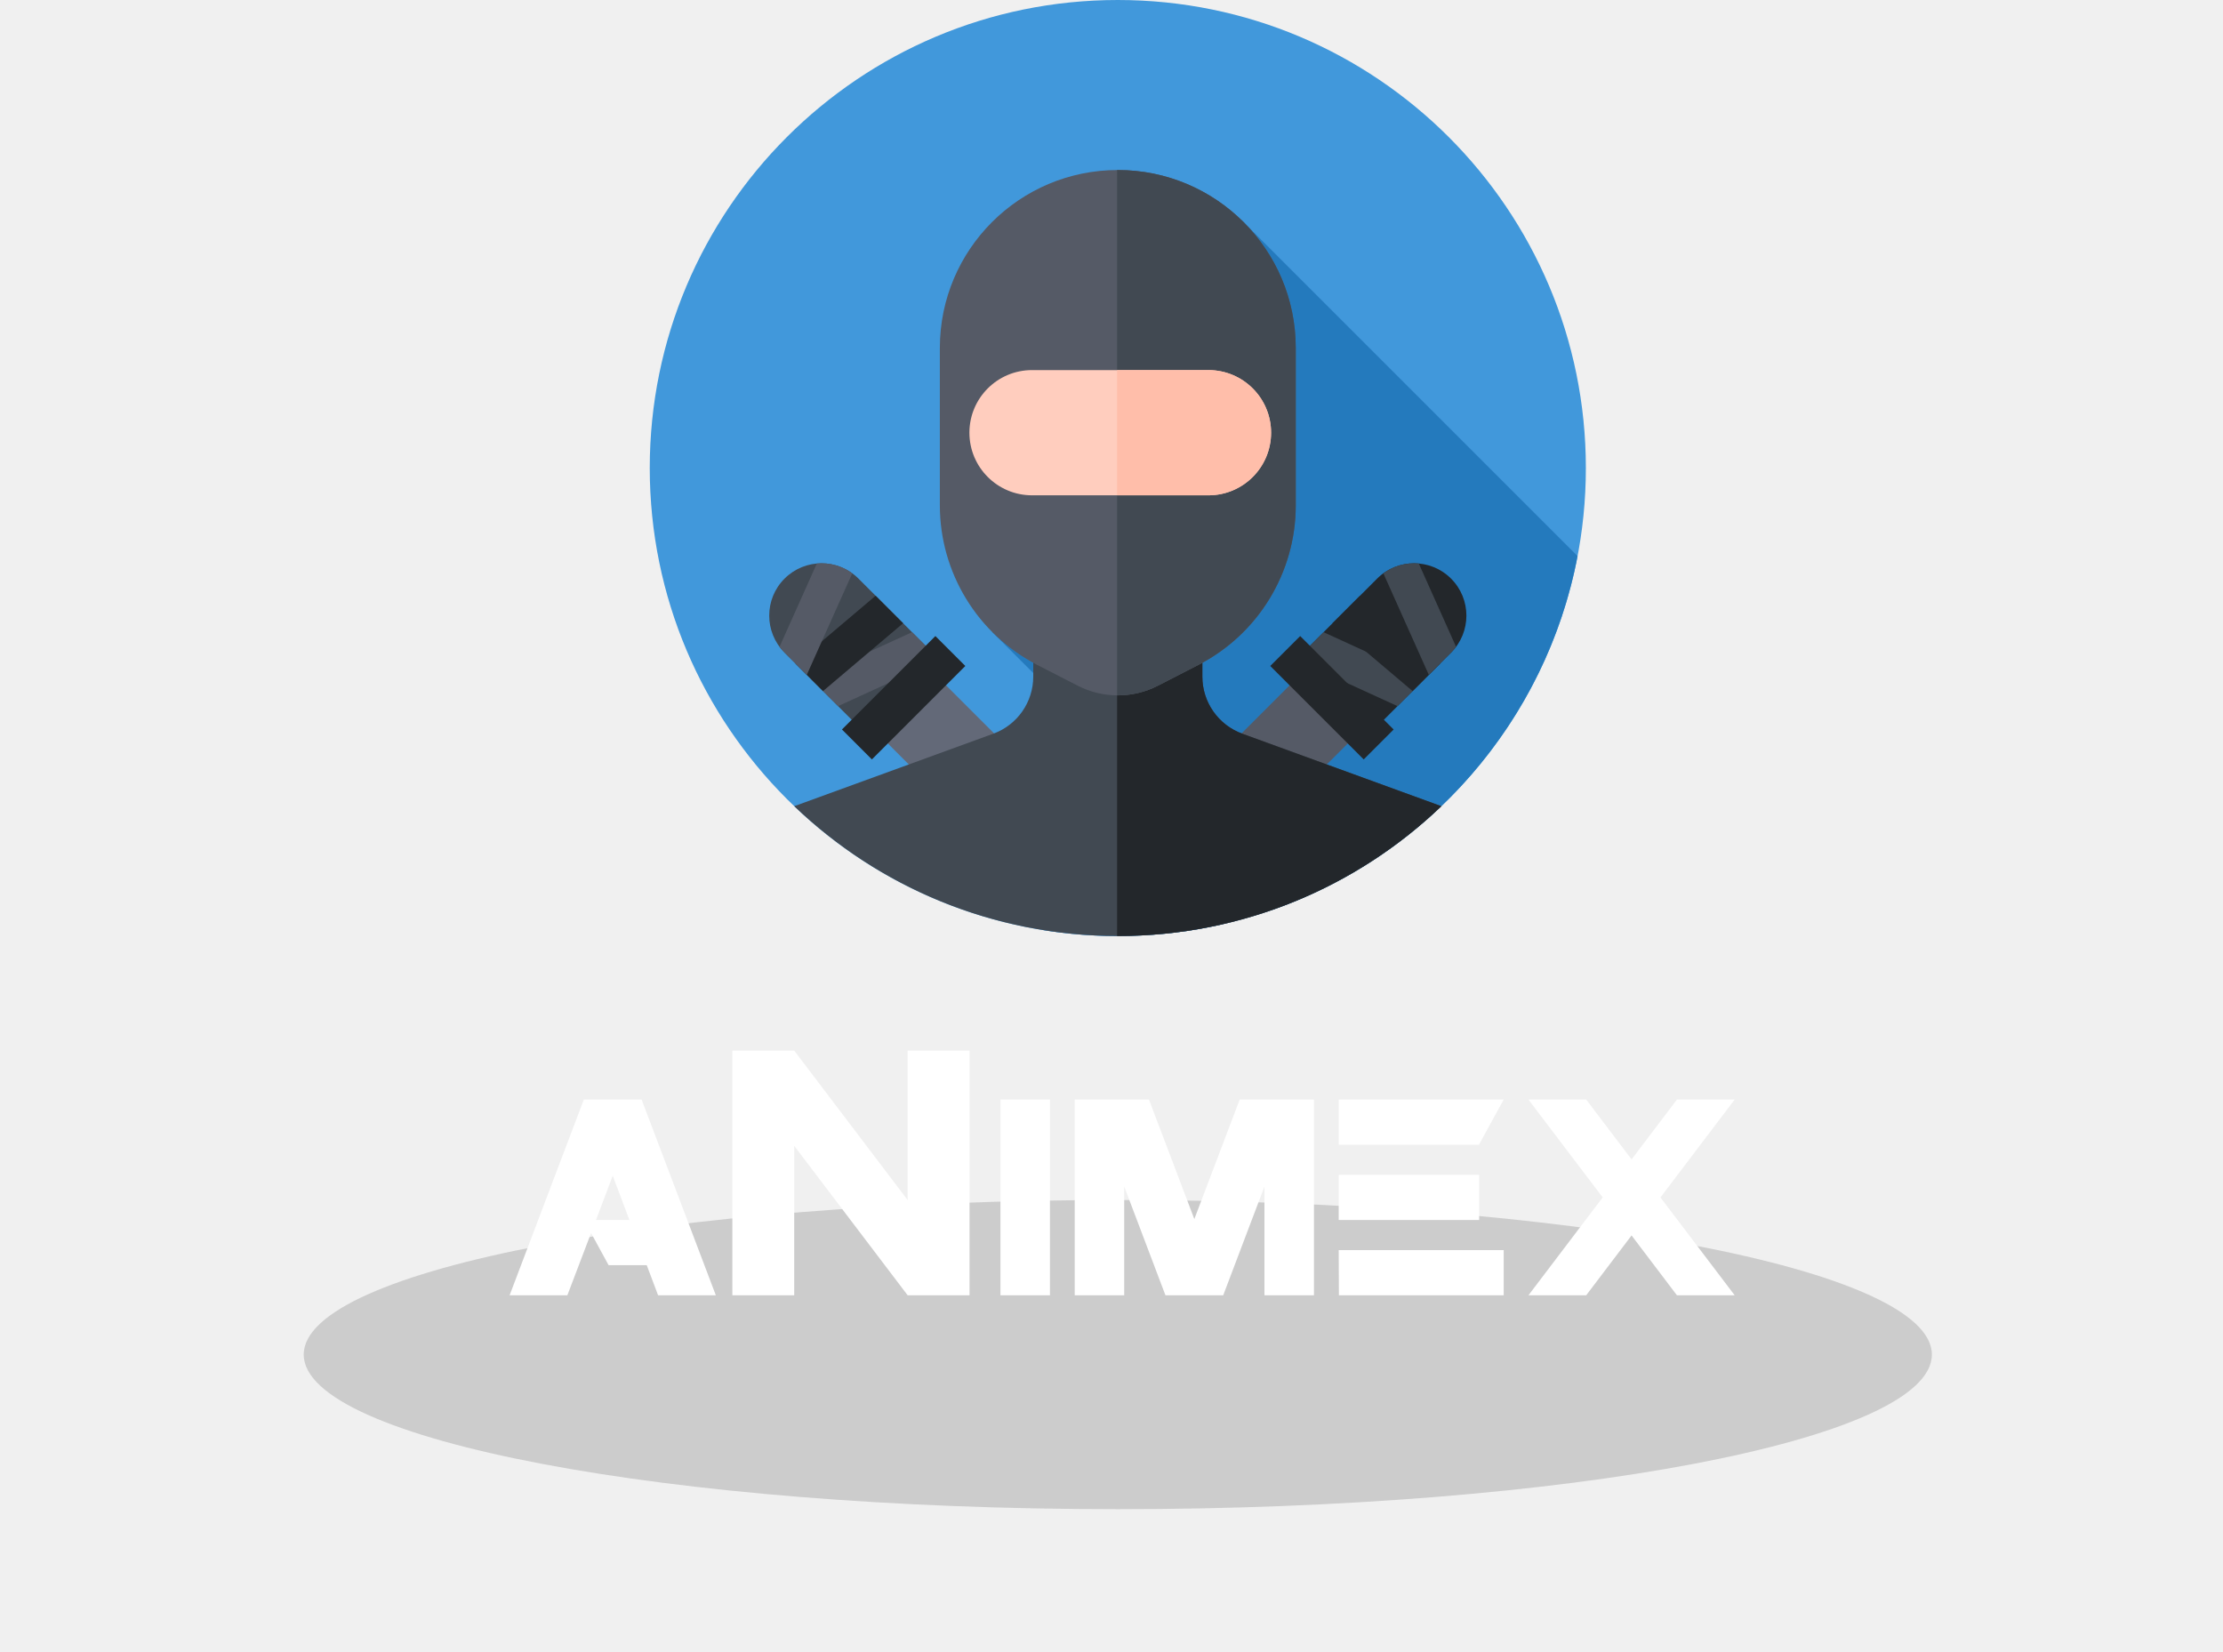
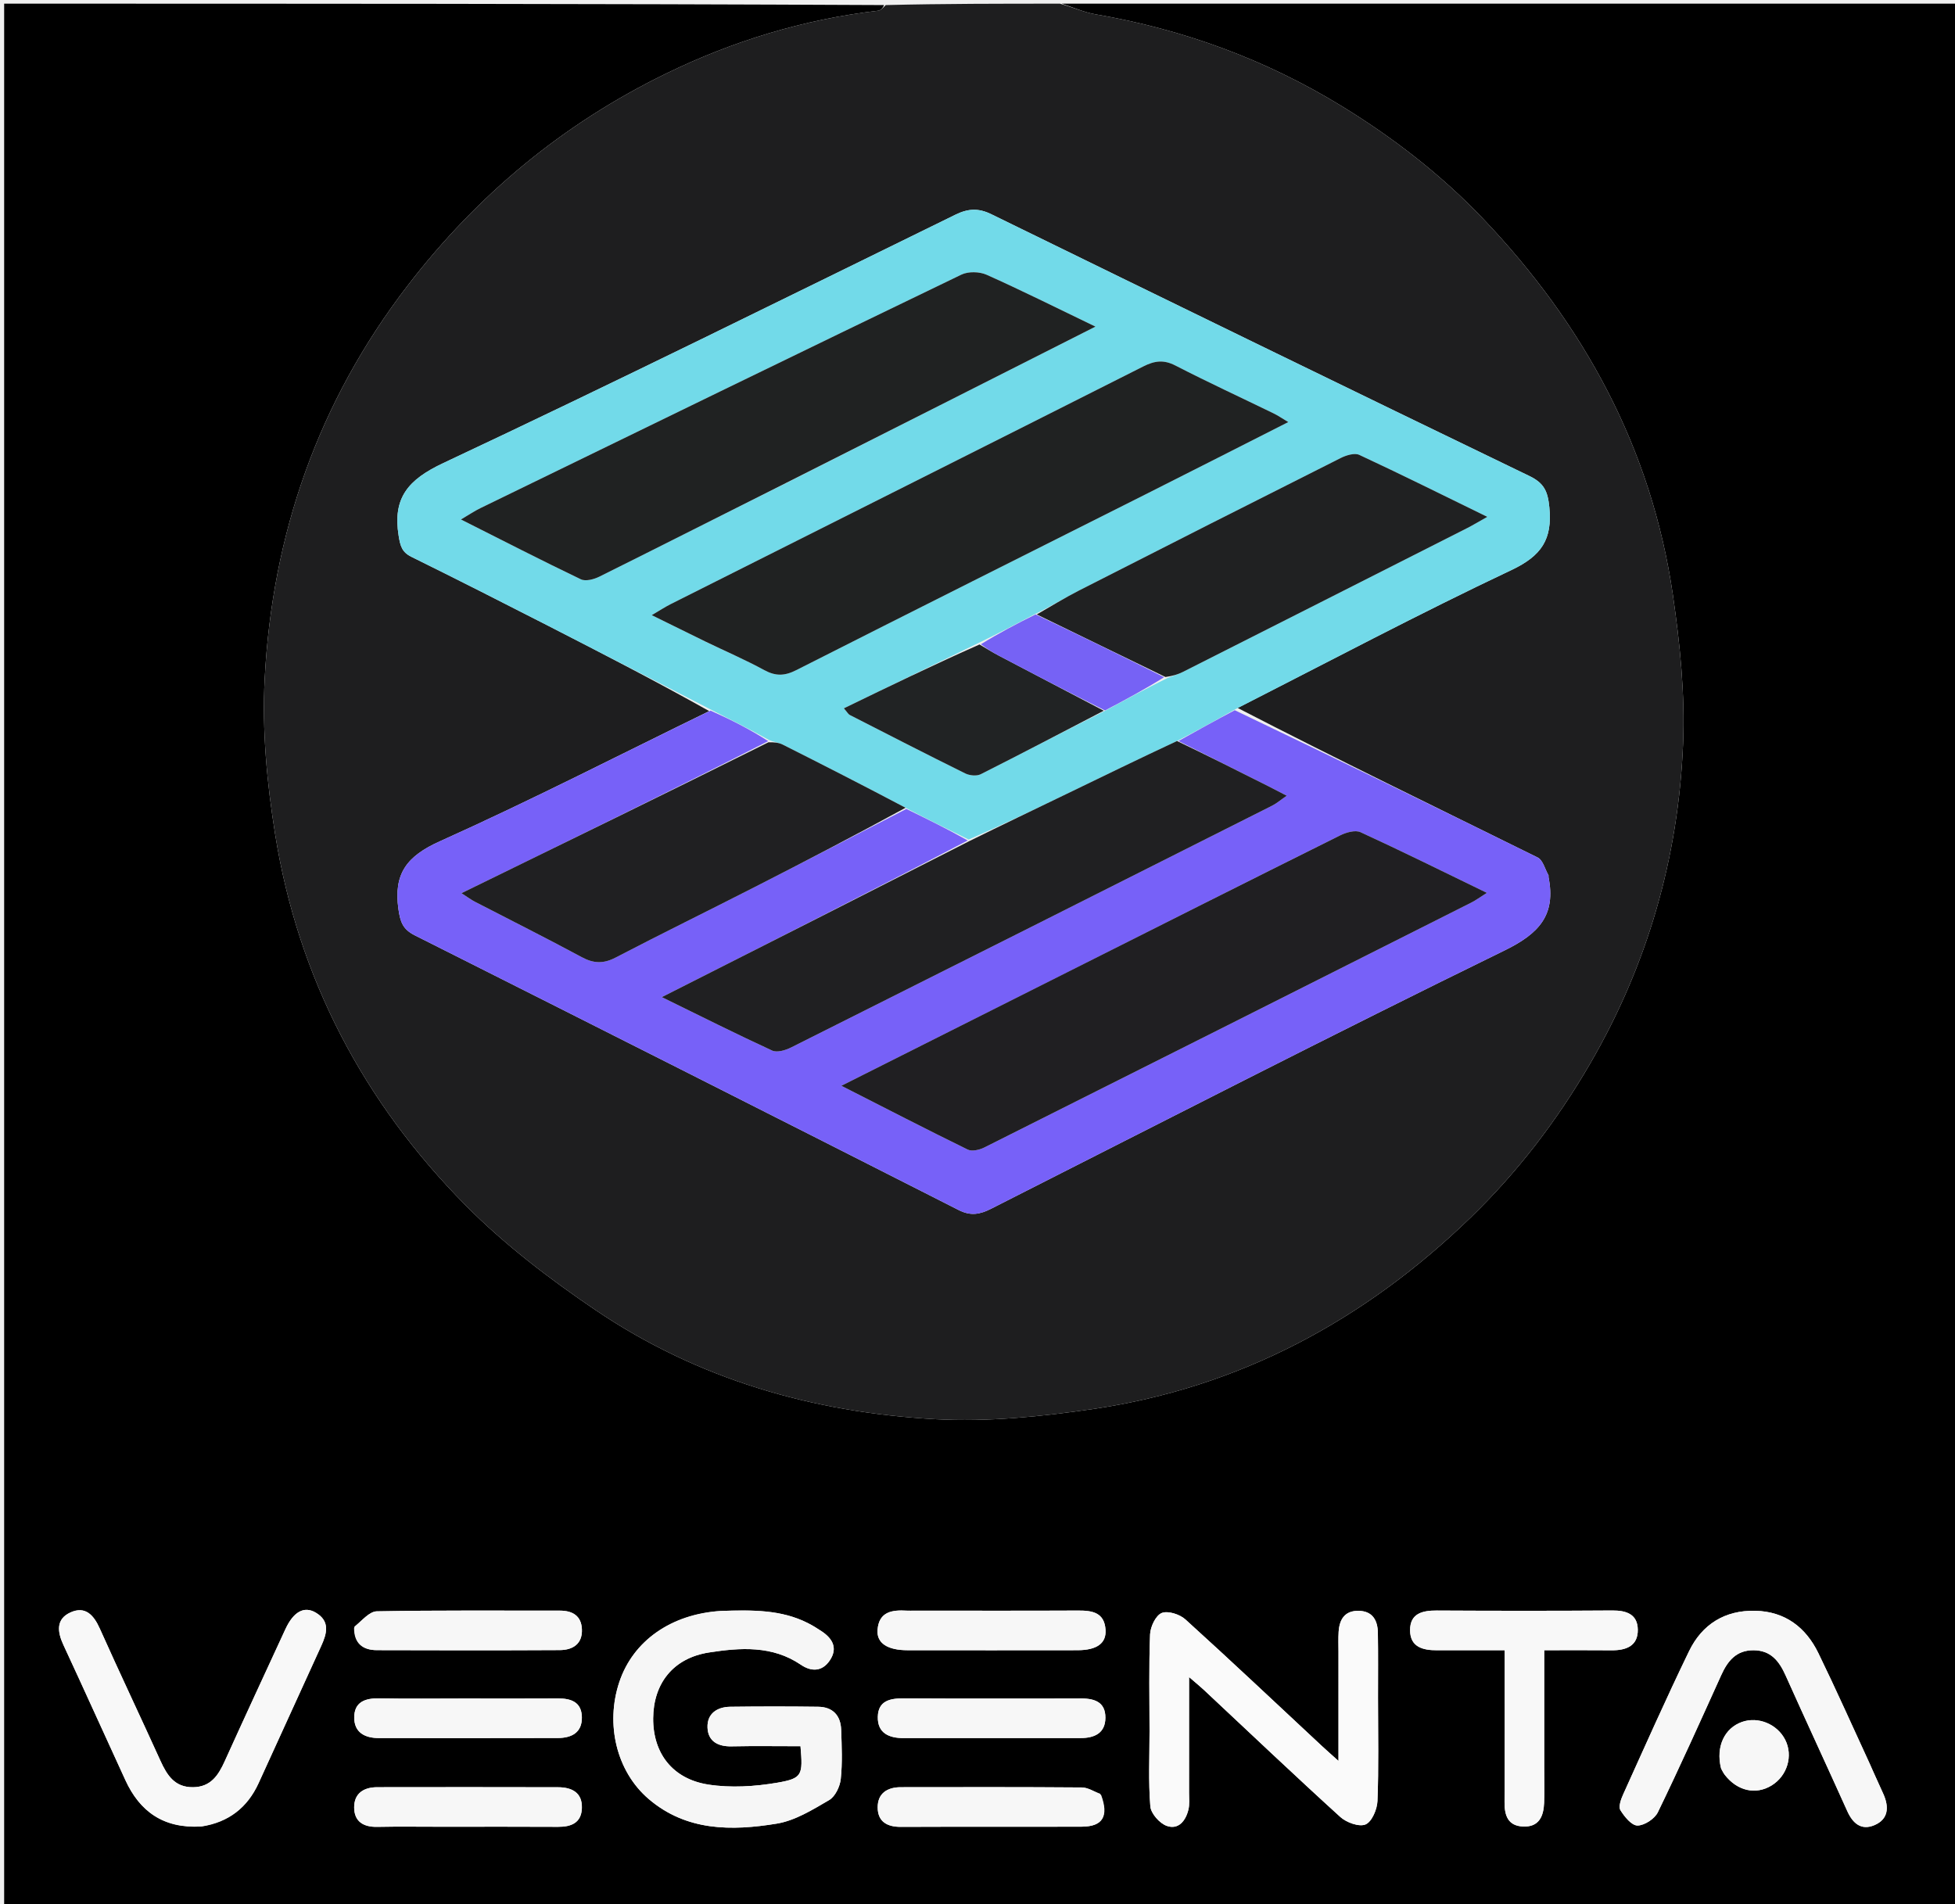
- <svg xmlns="http://www.w3.org/2000/svg" viewBox="0 0 1626.287 1208.57" version="1.1" id="svg44" width="1626.287" height="1208.57">
-   <defs id="defs48" />
-   <g id="g889" transform="translate(4.612959)">
-     <path d="m 1155.559,342.416 c 0,189.113 -153.302,342.416 -342.416,342.416 -189.113,0 -342.416,-153.302 -342.416,-342.416 C 470.728,153.302 624.03,0 813.143,0 c 189.113,0 342.416,153.302 342.416,342.416 z m 0,0" fill="#00d6c1" id="path2" style="fill:#4198db;fill-opacity:1;stroke-width:1.338" />
-     <path d="m 701.603,487.243 -68.367,68.372 124.775,124.775 c 17.953,2.905 36.365,4.441 55.133,4.441 26.579,0 52.452,-3.03 77.286,-8.757 z m 0,0" fill="#02a894" id="path4" style="fill:#4198db;fill-opacity:1;stroke-width:1.338" />
-     <path d="M 1149.477,406.848 903.314,160.685 721.379,462.524 924.986,666.131 C 1039.458,626.584 1126.399,528.044 1149.477,406.848 Z m 0,0" fill="#02a894" id="path6" style="fill:#247abd;fill-opacity:1;stroke-width:1.338" />
-     <path d="m 680.15,494.103 -42.551,42.551 97.914,97.908 c 23.501,23.501 61.601,23.496 85.097,0 z m 0,0" fill="#636978" id="path8" style="stroke-width:1.338" />
-     <path d="m 569.331,423.338 c -14.943,14.948 -14.943,39.176 0,54.119 l 68.54,68.54 54.119,-54.119 -68.54,-68.54 c -14.943,-14.943 -39.176,-14.943 -54.119,0 z m 0,0" fill="#414952" id="path10" style="stroke-width:1.338" />
-     <path d="m 588.386,496.517 74.245,-33.993 20.116,20.116 -74.24,33.993 z m 0,0" fill="#555a66" id="path12" style="stroke-width:1.338" />
-     <path d="m 577.367,485.498 58.607,-49.636 20.116,20.116 -58.607,49.636 z m 0,0" fill="#23272b" id="path14" style="stroke-width:1.338" />
-     <path d="m 585.612,493.743 -16.281,-16.281 c -1.343,-1.343 -2.555,-2.759 -3.657,-4.237 l 27.284,-60.937 c 9.023,-0.805 18.271,1.578 25.926,7.153 z m 0,0" fill="#555a66" id="path16" style="stroke-width:1.338" />
-     <path d="m 611.334,533.718 68.367,-68.367 21.897,21.897 -68.367,68.367 z m 0,0" fill="#23272b" id="path18" style="stroke-width:1.338" />
-     <path d="m 946.137,494.103 42.551,42.551 -97.914,97.908 c -23.496,23.501 -61.596,23.501 -85.097,0 z m 0,0" fill="#555a66" id="path20" style="stroke-width:1.338" />
-     <path d="m 1056.956,423.338 c 14.943,14.948 14.943,39.176 0,54.124 l -68.54,68.534 -54.119,-54.119 68.54,-68.54 c 14.943,-14.943 39.176,-14.943 54.119,0 z m 0,0" fill="#23272b" id="path22" style="stroke-width:1.338" />
-     <path d="m 1037.901,496.517 -74.245,-33.993 -20.116,20.116 74.24,33.993 z m 0,0" fill="#414952" id="path24" style="stroke-width:1.338" />
-     <path d="m 1048.92,485.498 -58.607,-49.636 -20.116,20.116 58.607,49.636 z m 0,0" fill="#23272b" id="path26" style="stroke-width:1.338" />
-     <path d="m 1040.675,493.743 16.281,-16.281 c 1.343,-1.343 2.555,-2.759 3.657,-4.237 l -27.284,-60.937 c -9.023,-0.805 -18.271,1.578 -25.926,7.153 z m 0,0" fill="#414952" id="path28" style="stroke-width:1.338" />
-     <path d="m 993.045,555.621 -68.372,-68.367 21.897,-21.897 68.372,68.367 z m 0,0" fill="#23272b" id="path30" style="stroke-width:1.338" />
-     <path d="m 813.143,684.831 c 91.832,0 175.215,-36.156 236.706,-94.998 L 904.233,536.795 c -17.55,-6.39 -29.228,-23.073 -29.228,-41.747 V 453.846 H 751.281 v 41.203 c 0,18.674 -11.678,35.357 -29.228,41.747 l -145.616,53.037 c 61.491,58.842 144.875,94.998 236.706,94.998 z m 0,0" fill="#414952" id="path32" style="stroke-width:1.338" />
-     <path d="M 1049.85,589.833 904.233,536.795 c -17.55,-6.39 -29.228,-23.073 -29.228,-41.747 V 453.846 H 812.616 v 230.98 c 0.178,0 0.35,0.005 0.528,0.005 91.832,0 175.215,-36.156 236.706,-94.998 z m 0,0" fill="#23272b" id="path34" style="stroke-width:1.338" />
-     <path d="m 872.038,486.491 -29.536,15.173 c -18.428,9.467 -40.289,9.467 -58.717,0 L 754.249,486.491 C 710.475,464.003 682.956,418.928 682.956,369.715 V 254.586 c 0,-71.904 58.283,-130.193 130.187,-130.193 71.904,0 130.187,58.288 130.187,130.187 v 115.135 c 0,49.213 -27.519,94.288 -71.293,116.775 z m 0,0" fill="#555a66" id="path36" style="stroke-width:1.338" />
-     <path d="m 813.143,124.393 c -0.178,0 -0.35,0.005 -0.528,0.005 v 384.35 c 10.246,0.084 20.513,-2.268 29.886,-7.085 l 29.536,-15.173 c 43.774,-22.488 71.293,-67.562 71.293,-116.775 V 254.586 c 0,-71.904 -58.283,-130.193 -130.187,-130.193 z m 0,0" fill="#414952" id="path38" style="stroke-width:1.338" />
-     <path d="M 879.468,362.39 H 750.393 c -25.304,0 -45.811,-20.513 -45.811,-45.811 0,-25.304 20.508,-45.811 45.811,-45.811 H 879.468 c 25.299,0 45.811,20.508 45.811,45.811 -0.005,25.299 -20.513,45.811 -45.811,45.811 z m 0,0" fill="#ffcdbe" id="path40" style="stroke-width:1.338" />
-     <path d="M 879.462,270.767 H 812.616 v 91.623 h 66.847 c 25.304,0 45.811,-20.513 45.811,-45.811 0,-25.299 -20.508,-45.811 -45.811,-45.811 z m 0,0" fill="#ffbeaa" id="path42" style="stroke-width:1.338" />
-   </g>
-   <ellipse cx="817.756" cy="991.067" rx="595.559" ry="113.102" fill="#546e7a" opacity="0.1" id="ellipse8" style="opacity:0.321;fill:#808080;fill-opacity:1;stroke-width:1.282" />
-   <g aria-label="aNimex" id="text16" style="font-style:normal;font-variant:normal;font-weight:normal;font-stretch:normal;font-size:78.202px;line-height:1.25;font-family:Protoculture;-inkscape-font-specification:Protoculture;fill:#ffffff;fill-opacity:1;stroke:none;stroke-width:1.955" transform="matrix(3.951368,0,0,3.606406,1192.763,1625.342)">
-     <path d="m -192.428,-200.544 -4.391,12.639 h -10.692 l 13.746,-39.712 h 10.692 l 13.746,39.712 h -10.692 l -2.1,-6.11 h -7.064 z m 7.102,-2.635 -3.093,-8.973 -3.093,8.973 z" style="font-style:normal;font-variant:normal;font-weight:normal;font-stretch:normal;font-family:Protoculture;-inkscape-font-specification:Protoculture;fill:#ffffff;fill-opacity:1;stroke-width:1.955" id="path1505" />
-     <path d="m -166.271,-237.545 h 11.455 l 21.002,30.319 v -30.319 h 11.455 v 49.64 h -11.455 l -21.002,-30.319 v 30.319 h -11.455 z" style="font-style:normal;font-variant:normal;font-weight:normal;font-stretch:normal;font-family:Protoculture;-inkscape-font-specification:Protoculture;fill:#ffffff;fill-opacity:1;stroke-width:1.955" id="path1507" />
-     <path d="m -107.467,-187.904 h -9.164 v -39.712 h 9.164 z" style="font-style:normal;font-variant:normal;font-weight:normal;font-stretch:normal;font-family:Protoculture;-inkscape-font-specification:Protoculture;fill:#ffffff;fill-opacity:1;stroke-width:1.955" id="path1509" />
-     <path d="m -93.72,-209.975 v 22.071 h -9.164 v -39.712 h 13.746 l 8.401,24.247 8.401,-24.247 h 13.746 v 39.712 h -9.164 v -22.071 l -7.637,22.071 h -10.692 z" style="font-style:normal;font-variant:normal;font-weight:normal;font-stretch:normal;font-family:Protoculture;-inkscape-font-specification:Protoculture;fill:#ffffff;fill-opacity:1;stroke-width:1.955" id="path1511" />
-     <path d="m -23.46,-227.617 -4.582,9.164 h -25.966 v -9.164 z m -30.548,15.274 h 26.004 v 9.164 h -26.004 z m 0,15.274 h 30.548 v 9.164 h -30.51 z" style="font-style:normal;font-variant:normal;font-weight:normal;font-stretch:normal;font-family:Protoculture;-inkscape-font-specification:Protoculture;fill:#ffffff;fill-opacity:1;stroke-width:1.955" id="path1513" />
-     <path d="m 5.56,-207.76 13.746,19.856 H 8.615 l -8.401,-12.143 -8.401,12.143 H -18.878 l 13.746,-19.856 -13.746,-19.856 h 10.692 l 8.401,12.143 8.401,-12.143 H 19.306 Z" style="font-style:normal;font-variant:normal;font-weight:normal;font-stretch:normal;font-family:Protoculture;-inkscape-font-specification:Protoculture;fill:#ffffff;fill-opacity:1;stroke-width:1.955" id="path1515" />
-   </g>
+ <svg xmlns="http://www.w3.org/2000/svg" version="1.1" id="Layer_1" x="0px" y="0px" width="100%" viewBox="0 0 534 520" enable-background="new 0 0 534 520" xml:space="preserve">
+   <path fill="#000000" opacity="1" stroke="none" d=" M290,1   C371.65,1 453.299,1 534.974,1   C534.974,174.28 534.974,347.56 534.974,520.92   C357.091,520.92 179.181,520.92 1.136,520.92   C1.136,347.667 1.136,174.333 1.136,1   C81.103,1 161.087,1 241.464,1.386   C241.189,2.169 240.552,2.842 239.847,2.925   C219.524,5.301 200.201,11.195 181.88,20.128   C153.803,33.818 130.395,53.213 111.313,78.062   C86.937,109.805 74.369,145.847 72.298,185.413   C71.558,199.535 72.922,213.993 75.17,228.002   C81.468,267.236 99.317,301.076 127.129,329.203   C137.776,339.971 150.103,349.361 162.68,357.88   C190.56,376.764 222.104,385.843 255.431,387.68   C269.714,388.467 284.311,386.989 298.526,384.905   C338.62,379.028 372.752,360.627 401.675,332.625   C414.463,320.244 425.275,306.149 434.276,290.656   C450.033,263.538 458.471,234.228 459.729,203.102   C460.274,189.617 458.893,175.897 456.939,162.495   C451.115,122.54 432.67,88.654 405.017,59.663   C393.636,47.731 380.611,37.659 366.532,29.024   C345.743,16.275 323.271,8.044 299.247,3.911   C296.091,3.369 293.079,1.991 290,1  M196.731,440.064   C183.32,440.914 172.933,448.227 169.168,459.47   C165.31,470.99 168.412,483.922 177.166,491.418   C187.484,500.254 199.871,500.181 212.171,498.161   C217.177,497.34 221.957,494.363 226.47,491.731   C228.128,490.765 229.429,488.043 229.648,485.988   C230.123,481.54 229.914,477.002 229.759,472.508   C229.624,468.599 227.455,466.286 223.476,466.235   C215.48,466.133 207.48,466.135 199.483,466.235   C195.873,466.279 193.129,468.107 193.252,471.882   C193.374,475.641 196.057,477.13 199.81,477.052   C206.102,476.921 212.399,477.016 218.652,477.016   C219.317,484.886 219.215,485.804 212.268,486.989   C206.143,488.034 199.612,488.438 193.512,487.496   C183.644,485.972 178.357,478.884 178.411,469.412   C178.465,459.924 183.817,452.932 193.683,451.403   C202.176,450.087 210.944,449.438 218.774,454.77   C221.57,456.673 224.546,456.694 226.633,453.607   C228.895,450.261 227.456,447.649 224.451,445.634   C223.215,444.805 221.937,444.016 220.608,443.348   C213.339,439.693 205.517,439.782 196.731,440.064  M376.398,463.501   C376.394,457.67 376.46,451.837 376.361,446.008   C376.303,442.639 374.919,440.099 371.113,440.028   C367.325,439.957 365.85,442.374 365.64,445.782   C365.528,447.608 365.603,449.446 365.603,451.279   C365.601,460.829 365.602,470.379 365.602,481.038   C363.498,479.145 362.288,478.09 361.115,476.997   C348.699,465.424 336.361,453.766 323.783,442.372   C322.236,440.971 318.98,439.931 317.308,440.627   C315.675,441.308 314.218,444.392 314.137,446.477   C313.793,455.294 313.99,464.132 313.991,472.962   C313.992,479.793 313.66,486.651 314.208,493.438   C314.366,495.391 316.73,498.073 318.673,498.769   C321.892,499.921 323.88,497.374 324.614,494.323   C324.957,492.898 324.782,491.342 324.784,489.845   C324.794,479.607 324.789,469.369 324.789,458.125   C326.688,459.764 327.797,460.657 328.834,461.627   C341.23,473.227 353.534,484.927 366.099,496.341   C367.777,497.866 371.254,499.122 372.996,498.381   C374.723,497.646 376.159,494.264 376.248,491.985   C376.609,482.836 376.398,473.664 376.398,463.501  M55.118,498.94   C62.437,497.81 67.573,493.79 70.634,487.106   C76.352,474.623 82.018,462.117 87.733,449.634   C89.297,446.22 90.226,442.863 86.235,440.515   C83.04,438.636 80.137,440.314 77.943,445.068   C72.396,457.084 66.826,469.089 61.368,481.145   C59.629,484.985 57.559,488.138 52.776,488.212   C47.727,488.289 45.621,484.951 43.81,480.958   C38.341,468.908 32.662,456.952 27.257,444.874   C25.603,441.177 23.304,438.66 19.302,440.445   C15.266,442.245 15.632,445.719 17.32,449.347   C23.037,461.639 28.598,474.004 34.266,486.319   C38.183,494.831 44.591,499.495 55.118,498.94  M510.721,481.769   C506.059,471.706 501.539,461.575 496.689,451.604   C493.247,444.528 487.594,440.209 479.449,440.017   C471.128,439.82 464.912,443.728 461.368,451.036   C455.08,464.002 449.24,477.185 443.298,490.316   C442.716,491.601 442.046,493.58 442.614,494.495   C443.714,496.27 445.67,498.687 447.264,498.681   C449.173,498.675 451.968,496.847 452.835,495.059   C458.835,482.692 464.469,470.147 470.137,457.622   C471.902,453.721 474.232,450.784 478.962,450.801   C483.687,450.817 485.97,453.76 487.726,457.674   C493.284,470.064 499.009,482.38 504.584,494.763   C506.099,498.129 508.419,500.095 511.997,498.576   C515.825,496.95 516.004,493.651 514.479,490.173   C513.347,487.592 512.12,485.053 510.721,481.769  M421.796,482.476   C421.796,472.034 421.796,461.592 421.796,450.795   C428.257,450.795 434.22,450.752 440.182,450.811   C444.153,450.849 447.422,449.652 447.358,445.166   C447.298,440.988 444.288,439.911 440.413,439.939   C424.417,440.052 408.419,440.036 392.423,439.951   C388.47,439.93 385.128,440.773 385.157,445.364   C385.185,449.948 388.676,450.817 392.516,450.802   C398.598,450.778 404.681,450.796 410.986,450.796   C410.986,465.064 411.024,478.707 410.961,492.35   C410.944,495.958 411.9,498.757 415.987,498.95   C420.377,499.159 421.63,496.154 421.771,492.462   C421.885,489.467 421.795,486.464 421.796,482.476  M249.66,439.985   C248.995,439.985 248.328,440.018 247.666,439.98   C243.711,439.754 240.103,440.22 239.698,445.201   C239.401,448.853 242.39,450.791 247.94,450.794   C263.4,450.803 278.861,450.815 294.321,450.788   C299.631,450.778 302.242,448.883 301.97,445.148   C301.629,440.463 298.331,439.938 294.505,439.957   C279.876,440.027 265.247,439.985 249.66,439.985  M96.714,444.681   C96.67,448.878 99.038,450.758 102.941,450.772   C119.592,450.829 136.245,450.843 152.896,450.756   C156.469,450.738 159.121,449.065 158.946,445.052   C158.786,441.382 156.383,439.973 152.891,439.977   C136.239,439.998 119.584,439.85 102.938,440.162   C100.904,440.2 98.915,442.647 96.714,444.681  M121.5,499.015   C131.807,499.015 142.114,498.974 152.421,499.037   C156.042,499.059 158.797,497.941 158.939,493.939   C159.092,489.628 156.143,488.232 152.398,488.222   C135.941,488.179 119.482,488.191 103.024,488.213   C99.367,488.218 96.73,489.882 96.736,493.723   C96.743,497.576 99.253,499.122 103.045,499.046   C108.862,498.929 114.682,499.015 121.5,499.015  M300.506,489.993   C298.834,489.397 297.166,488.295 295.49,488.282   C279.009,488.152 262.527,488.192 246.045,488.212   C242.384,488.216 239.734,489.868 239.736,493.716   C239.738,497.576 242.256,499.065 246.052,499.048   C262.533,498.971 279.015,499.058 295.497,498.991   C301.196,498.968 302.947,496.177 300.506,489.993  M126.5,463.985   C118.855,463.985 111.208,464.088 103.566,463.942   C99.709,463.868 96.746,464.942 96.754,469.194   C96.762,473.326 99.73,474.788 103.505,474.791   C119.792,474.804 136.079,474.823 152.365,474.775   C156.108,474.764 159.031,473.308 158.938,469.047   C158.849,464.985 156.018,463.944 152.429,463.968   C144.119,464.023 135.81,463.985 126.5,463.985  M294.195,463.985   C278.397,463.985 262.6,464.04 246.803,463.945   C243.061,463.922 239.877,464.626 239.772,468.966   C239.664,473.435 242.816,474.797 246.779,474.797   C262.909,474.797 279.039,474.81 295.169,474.786   C298.895,474.781 301.918,473.489 301.935,469.235   C301.952,464.846 298.869,463.821 294.195,463.985  M470.106,483.185   C470.45,483.75 470.743,484.354 471.147,484.872   C474.549,489.239 479.574,490.37 483.867,487.758   C488.188,485.13 489.838,479.638 487.622,475.261   C485.45,470.97 480.23,468.819 475.798,470.39   C471.069,472.065 468.645,477.085 470.106,483.185  z" />
+   <path fill="#1E1E1F" opacity="1" stroke="none" d=" M289.531,1   C293.079,1.991 296.091,3.369 299.247,3.911   C323.271,8.044 345.743,16.275 366.532,29.024   C380.611,37.659 393.636,47.731 405.017,59.663   C432.67,88.654 451.115,122.54 456.939,162.495   C458.893,175.897 460.274,189.617 459.729,203.102   C458.471,234.228 450.033,263.538 434.276,290.656   C425.275,306.149 414.463,320.244 401.675,332.625   C372.752,360.627 338.62,379.028 298.526,384.905   C284.311,386.989 269.714,388.467 255.431,387.68   C222.104,385.843 190.56,376.764 162.68,357.88   C150.103,349.361 137.776,339.971 127.129,329.203   C99.317,301.076 81.468,267.236 75.17,228.002   C72.922,213.993 71.558,199.535 72.298,185.413   C74.369,145.847 86.937,109.805 111.313,78.062   C130.395,53.213 153.803,33.818 181.88,20.128   C200.201,11.195 219.524,5.301 239.847,2.925   C240.552,2.842 241.189,2.169 241.929,1.386   C257.688,1 273.375,1 289.531,1  M193.721,194.253   C169.239,206.198 144.989,218.66 120.152,229.814   C111.14,233.861 107.46,238.642 108.827,248.324   C109.324,251.844 110.028,253.861 113.268,255.49   C162.857,280.422 212.403,305.44 261.893,330.566   C265.183,332.236 267.72,331.713 270.714,330.196   C317.408,306.537 363.967,282.602 410.992,259.618   C420.466,254.988 425.026,249.909 422.97,239.585   C422.938,239.425 423.028,239.217 422.956,239.091   C422.004,237.428 421.441,234.95 420.006,234.241   C392.6,220.693 365.092,207.352 338.051,193.386   C362.938,180.743 387.607,167.638 412.837,155.721   C421.08,151.827 424.063,147.326 423.194,138.551   C422.766,134.223 421.777,131.981 417.761,130.041   C368.696,106.344 319.718,82.465 270.775,58.517   C267.263,56.799 264.434,56.953 260.977,58.646   C214.427,81.439 167.984,104.466 121.077,126.503   C111.465,131.019 107.208,136.002 108.893,146.376   C109.332,149.078 109.749,150.812 112.363,152.101   C124.877,158.273 137.318,164.593 149.74,170.947   C164.662,178.579 179.54,186.298 193.721,194.253  z" />
+   <path fill="#F6F6F6" opacity="1" stroke="none" d=" M197.203,440.049   C205.517,439.782 213.339,439.693 220.608,443.348   C221.937,444.016 223.215,444.805 224.451,445.634   C227.456,447.649 228.895,450.261 226.633,453.607   C224.546,456.694 221.57,456.673 218.774,454.77   C210.944,449.438 202.176,450.087 193.683,451.403   C183.817,452.932 178.465,459.924 178.411,469.412   C178.357,478.884 183.644,485.972 193.512,487.496   C199.612,488.438 206.143,488.034 212.268,486.989   C219.215,485.804 219.317,484.886 218.652,477.016   C212.399,477.016 206.102,476.921 199.81,477.052   C196.057,477.13 193.374,475.641 193.252,471.882   C193.129,468.107 195.873,466.279 199.483,466.235   C207.48,466.135 215.48,466.133 223.476,466.235   C227.455,466.286 229.624,468.599 229.759,472.508   C229.914,477.002 230.123,481.54 229.648,485.988   C229.429,488.043 228.128,490.765 226.47,491.731   C221.957,494.363 217.177,497.34 212.171,498.161   C199.871,500.181 187.484,500.254 177.166,491.418   C168.412,483.922 165.31,470.99 169.168,459.47   C172.933,448.227 183.32,440.914 197.203,440.049  z" />
+   <path fill="#FAFAFA" opacity="1" stroke="none" d=" M376.398,464.001   C376.398,473.664 376.609,482.836 376.248,491.985   C376.159,494.264 374.723,497.646 372.996,498.381   C371.254,499.122 367.777,497.866 366.099,496.341   C353.534,484.927 341.23,473.227 328.834,461.627   C327.797,460.657 326.688,459.764 324.789,458.125   C324.789,469.369 324.794,479.607 324.784,489.845   C324.782,491.342 324.957,492.898 324.614,494.323   C323.88,497.374 321.892,499.921 318.673,498.769   C316.73,498.073 314.366,495.391 314.208,493.438   C313.66,486.651 313.992,479.793 313.991,472.962   C313.99,464.132 313.793,455.294 314.137,446.477   C314.218,444.392 315.675,441.308 317.308,440.627   C318.98,439.931 322.236,440.971 323.783,442.372   C336.361,453.766 348.699,465.424 361.115,476.997   C362.288,478.09 363.498,479.145 365.602,481.038   C365.602,470.379 365.601,460.829 365.603,451.279   C365.603,449.446 365.528,447.608 365.64,445.782   C365.85,442.374 367.325,439.957 371.113,440.028   C374.919,440.099 376.303,442.639 376.361,446.008   C376.46,451.837 376.394,457.67 376.398,464.001  z" />
+   <path fill="#F8F8F8" opacity="1" stroke="none" d=" M54.685,498.96   C44.591,499.495 38.183,494.831 34.266,486.319   C28.598,474.004 23.037,461.639 17.32,449.347   C15.632,445.719 15.266,442.245 19.302,440.445   C23.304,438.66 25.603,441.177 27.257,444.874   C32.662,456.952 38.341,468.908 43.81,480.958   C45.621,484.951 47.727,488.289 52.776,488.212   C57.559,488.138 59.629,484.985 61.368,481.145   C66.826,469.089 72.396,457.084 77.943,445.068   C80.137,440.314 83.04,438.636 86.235,440.515   C90.226,442.863 89.297,446.22 87.733,449.634   C82.018,462.117 76.352,474.623 70.634,487.106   C67.573,493.79 62.437,497.81 54.685,498.96  z" />
+   <path fill="#F7F7F7" opacity="1" stroke="none" d=" M510.828,482.132   C512.12,485.053 513.347,487.592 514.479,490.173   C516.004,493.651 515.825,496.95 511.997,498.576   C508.419,500.095 506.099,498.129 504.584,494.763   C499.009,482.38 493.284,470.064 487.726,457.674   C485.97,453.76 483.687,450.817 478.962,450.801   C474.232,450.784 471.902,453.721 470.137,457.622   C464.469,470.147 458.835,482.692 452.835,495.059   C451.968,496.847 449.173,498.675 447.264,498.681   C445.67,498.687 443.714,496.27 442.614,494.495   C442.046,493.58 442.716,491.601 443.298,490.316   C449.24,477.185 455.08,464.002 461.368,451.036   C464.912,443.728 471.128,439.82 479.449,440.017   C487.594,440.209 493.247,444.528 496.689,451.604   C501.539,461.575 506.059,471.706 510.828,482.132  z" />
+   <path fill="#F8F8F8" opacity="1" stroke="none" d=" M421.796,482.971   C421.795,486.464 421.885,489.467 421.771,492.462   C421.63,496.154 420.377,499.159 415.987,498.95   C411.9,498.757 410.944,495.958 410.961,492.35   C411.024,478.707 410.986,465.064 410.986,450.796   C404.681,450.796 398.598,450.778 392.516,450.802   C388.676,450.817 385.185,449.948 385.157,445.364   C385.128,440.773 388.47,439.93 392.423,439.951   C408.419,440.036 424.417,440.052 440.413,439.939   C444.288,439.911 447.298,440.988 447.358,445.166   C447.422,449.652 444.153,450.849 440.182,450.811   C434.22,450.752 428.257,450.795 421.796,450.795   C421.796,461.592 421.796,472.034 421.796,482.971  z" />
+   <path fill="#F7F7F7" opacity="1" stroke="none" d=" M250.139,439.985   C265.247,439.985 279.876,440.027 294.505,439.957   C298.331,439.938 301.629,440.463 301.97,445.148   C302.242,448.883 299.631,450.778 294.321,450.788   C278.861,450.815 263.4,450.803 247.94,450.794   C242.39,450.791 239.401,448.853 239.698,445.201   C240.103,440.22 243.711,439.754 247.666,439.98   C248.328,440.018 248.995,439.985 250.139,439.985  z" />
+   <path fill="#F7F7F7" opacity="1" stroke="none" d=" M96.809,444.329   C98.915,442.647 100.904,440.2 102.938,440.162   C119.584,439.85 136.239,439.998 152.891,439.977   C156.383,439.973 158.786,441.382 158.946,445.052   C159.121,449.065 156.469,450.738 152.896,450.756   C136.245,450.843 119.592,450.829 102.941,450.772   C99.038,450.758 96.67,448.878 96.809,444.329  z" />
+   <path fill="#F7F7F7" opacity="1" stroke="none" d=" M121,499.015   C114.682,499.015 108.862,498.929 103.045,499.046   C99.253,499.122 96.743,497.576 96.736,493.723   C96.73,489.882 99.367,488.218 103.024,488.213   C119.482,488.191 135.941,488.179 152.398,488.222   C156.143,488.232 159.092,489.628 158.939,493.939   C158.797,497.941 156.042,499.059 152.421,499.037   C142.114,498.974 131.807,499.015 121,499.015  z" />
+   <path fill="#F7F7F7" opacity="1" stroke="none" d=" M300.757,490.308   C302.947,496.177 301.196,498.968 295.497,498.991   C279.015,499.058 262.533,498.971 246.052,499.048   C242.256,499.065 239.738,497.576 239.736,493.716   C239.734,489.868 242.384,488.216 246.045,488.212   C262.527,488.192 279.009,488.152 295.49,488.282   C297.166,488.295 298.834,489.397 300.757,490.308  z" />
+   <path fill="#F7F7F7" opacity="1" stroke="none" d=" M127,463.985   C135.81,463.985 144.119,464.023 152.429,463.968   C156.018,463.944 158.849,464.985 158.938,469.047   C159.031,473.308 156.108,474.764 152.365,474.775   C136.079,474.823 119.792,474.804 103.505,474.791   C99.73,474.788 96.762,473.326 96.754,469.194   C96.746,464.942 99.709,463.868 103.566,463.942   C111.208,464.088 118.855,463.985 127,463.985  z" />
+   <path fill="#F7F7F7" opacity="1" stroke="none" d=" M294.655,463.985   C298.869,463.821 301.952,464.846 301.935,469.235   C301.918,473.489 298.895,474.781 295.169,474.786   C279.039,474.81 262.909,474.797 246.779,474.797   C242.816,474.797 239.664,473.435 239.772,468.966   C239.877,464.626 243.061,463.922 246.803,463.945   C262.6,464.04 278.397,463.985 294.655,463.985  z" />
+   <path fill="#F7F7F7" opacity="1" stroke="none" d=" M470.043,482.811   C468.645,477.085 471.069,472.065 475.798,470.39   C480.23,468.819 485.45,470.97 487.622,475.261   C489.838,479.638 488.188,485.13 483.867,487.758   C479.574,490.37 474.549,489.239 471.147,484.872   C470.743,484.354 470.45,483.75 470.043,482.811  z" />
+   <path fill="#72DAE9" opacity="1" stroke="none" d=" M194.437,193.979   C179.54,186.298 164.662,178.579 149.74,170.947   C137.318,164.593 124.877,158.273 112.363,152.101   C109.749,150.812 109.332,149.078 108.893,146.376   C107.208,136.002 111.465,131.019 121.077,126.503   C167.984,104.466 214.427,81.439 260.977,58.646   C264.434,56.953 267.263,56.799 270.775,58.517   C319.718,82.465 368.696,106.344 417.761,130.041   C421.777,131.981 422.766,134.223 423.194,138.551   C424.063,147.326 421.08,151.827 412.837,155.721   C387.607,167.638 362.938,180.743 337.495,193.718   C331.924,196.841 326.909,199.634 321.498,202.42   C311.16,207.246 301.227,212.095 291.276,216.906   C282.513,221.143 273.729,225.338 264.6,229.337   C258.682,226.407 253.12,223.692 247.349,220.659   C236.021,214.68 224.913,208.996 213.766,203.39   C212.648,202.828 211.295,202.735 209.985,202.105   C204.757,199.184 199.597,196.581 194.437,193.979  M267.079,175.738   C254.976,181.612 242.873,187.486 230.503,193.49   C231.453,194.586 231.698,195.095 232.1,195.301   C242.593,200.667 253.078,206.051 263.643,211.273   C264.831,211.86 266.765,212.056 267.881,211.495   C279.142,205.825 290.305,199.959 302.157,194.007   C307.504,191.103 312.85,188.199 318.932,185.187   C320.31,184.654 321.745,184.234 323.057,183.571   C348.975,170.482 374.881,157.368 400.781,144.244   C402.3,143.475 403.757,142.584 406.247,141.186   C393.868,135.14 382.648,129.55 371.286,124.263   C369.986,123.658 367.699,124.366 366.199,125.12   C342.332,137.116 318.505,149.192 294.706,161.322   C290.776,163.325 287.02,165.667 282.539,167.827   C277.637,170.422 272.735,173.016 267.079,175.738  M193.071,175.47   C198.316,177.974 203.67,180.28 208.767,183.056   C211.863,184.742 214.33,184.667 217.487,183.067   C249.491,166.843 281.584,150.795 313.639,134.671   C326.173,128.367 338.673,121.995 351.89,115.298   C350.107,114.235 349.059,113.502 347.922,112.949   C338.964,108.59 329.912,104.411 321.058,99.851   C317.847,98.197 315.364,98.545 312.28,100.102   C269.282,121.81 226.222,143.397 183.187,165.031   C181.693,165.782 180.29,166.714 178.025,168.042   C183.537,170.745 187.977,172.922 193.071,175.47  M215.182,131.746   C242.898,117.721 270.614,103.697 299.219,89.222   C288.395,84.01 279.037,79.322 269.489,75.059   C267.539,74.188 264.488,74.111 262.597,75.022   C218.744,96.167 174.979,117.495 131.209,138.812   C129.65,139.571 128.202,140.557 125.906,141.905   C137.359,147.67 147.939,153.11 158.664,158.246   C159.957,158.865 162.239,158.256 163.717,157.521   C180.675,149.087 197.567,140.518 215.182,131.746  z" />
+   <path fill="#7761F8" opacity="1" stroke="none" d=" M321.895,202.426   C326.909,199.634 331.924,196.841 337.271,194.009   C365.092,207.352 392.6,220.693 420.006,234.241   C421.441,234.95 422.004,237.428 422.956,239.091   C423.028,239.217 422.938,239.425 422.97,239.585   C425.026,249.909 420.466,254.988 410.992,259.618   C363.967,282.602 317.408,306.537 270.714,330.196   C267.72,331.713 265.183,332.236 261.893,330.566   C212.403,305.44 162.857,280.422 113.268,255.49   C110.028,253.861 109.324,251.844 108.827,248.324   C107.46,238.642 111.14,233.861 120.152,229.814   C144.989,218.66 169.239,206.198 194.079,194.116   C199.597,196.581 204.757,199.184 209.831,202.451   C182.082,216.626 154.42,230.135 126.046,243.992   C127.809,245.124 128.699,245.8 129.676,246.306   C139.413,251.35 149.228,256.247 158.876,261.455   C162.138,263.215 164.822,263.316 168.148,261.583   C180.674,255.059 193.362,248.845 205.943,242.422   C219.841,235.327 233.688,228.13 247.558,220.977   C253.12,223.692 258.682,226.407 264.327,229.59   C236.912,243.973 209.415,257.889 180.769,272.385   C191.552,277.663 201.157,282.493 210.917,286.986   C212.242,287.595 214.547,286.909 216.062,286.15   C259.909,264.182 303.715,242.133 347.513,220.068   C348.713,219.464 349.757,218.549 351.469,217.368   C349.199,216.193 347.756,215.43 346.298,214.696   C338.166,210.602 330.03,206.515 321.895,202.426  M287.954,267.407   C268.908,276.97 249.862,286.534 229.813,296.601   C242.154,302.88 253.176,308.572 264.315,314.025   C265.471,314.591 267.522,314.132 268.822,313.48   C313.211,291.223 357.561,268.889 401.907,246.546   C403.12,245.935 404.224,245.107 406.136,243.903   C394.023,238.029 382.903,232.507 371.624,227.329   C370.192,226.671 367.715,227.377 366.089,228.186   C340.223,241.061 314.416,254.057 287.954,267.407  z" />
+   <path fill="#202222" opacity="1" stroke="none" d=" M192.744,175.284   C187.977,172.922 183.537,170.745 178.025,168.042   C180.29,166.714 181.693,165.782 183.187,165.031   C226.222,143.397 269.282,121.81 312.28,100.102   C315.364,98.545 317.847,98.197 321.058,99.851   C329.912,104.411 338.964,108.59 347.922,112.949   C349.059,113.502 350.107,114.235 351.89,115.298   C338.673,121.995 326.173,128.367 313.639,134.671   C281.584,150.795 249.491,166.843 217.487,183.067   C214.33,184.667 211.863,184.742 208.767,183.056   C203.67,180.28 198.316,177.974 192.744,175.284  z" />
+   <path fill="#202222" opacity="1" stroke="none" d=" M214.829,131.866   C197.567,140.518 180.675,149.087 163.717,157.521   C162.239,158.256 159.957,158.865 158.664,158.246   C147.939,153.11 137.359,147.67 125.906,141.905   C128.202,140.557 129.65,139.571 131.209,138.812   C174.979,117.495 218.744,96.167 262.597,75.022   C264.488,74.111 267.539,74.188 269.489,75.059   C279.037,79.322 288.395,84.01 299.219,89.222   C270.614,103.697 242.898,117.721 214.829,131.866  z" />
+   <path fill="#202022" opacity="1" stroke="none" d=" M321.498,202.42   C330.03,206.515 338.166,210.602 346.298,214.696   C347.756,215.43 349.199,216.193 351.469,217.368   C349.757,218.549 348.713,219.464 347.513,220.068   C303.715,242.133 259.909,264.182 216.062,286.15   C214.547,286.909 212.242,287.595 210.917,286.986   C201.157,282.493 191.552,277.663 180.769,272.385   C209.415,257.889 236.912,243.973 264.682,229.805   C273.729,225.338 282.513,221.143 291.276,216.906   C301.227,212.095 311.16,207.246 321.498,202.42  z" />
+   <path fill="#202022" opacity="1" stroke="none" d=" M247.349,220.659   C233.688,228.13 219.841,235.327 205.943,242.422   C193.362,248.845 180.674,255.059 168.148,261.583   C164.822,263.316 162.138,263.215 158.876,261.455   C149.228,256.247 139.413,251.35 129.676,246.306   C128.699,245.8 127.809,245.124 126.046,243.992   C154.42,230.135 182.082,216.626 209.898,202.77   C211.295,202.735 212.648,202.828 213.766,203.39   C224.913,208.996 236.021,214.68 247.349,220.659  z" />
+   <path fill="#202122" opacity="1" stroke="none" d=" M283.184,167.852   C287.02,165.667 290.776,163.325 294.706,161.322   C318.505,149.192 342.332,137.116 366.199,125.12   C367.699,124.366 369.986,123.658 371.286,124.263   C382.648,129.55 393.868,135.14 406.247,141.186   C403.757,142.584 402.3,143.475 400.781,144.244   C374.881,157.368 348.975,170.482 323.057,183.571   C321.745,184.234 320.31,184.654 318.345,184.94   C306.233,179.079 294.709,173.466 283.184,167.852  z" />
+   <path fill="#212324" opacity="1" stroke="none" d=" M301.496,194.148   C290.305,199.959 279.142,205.825 267.881,211.495   C266.765,212.056 264.831,211.86 263.643,211.273   C253.078,206.051 242.593,200.667 232.1,195.301   C231.698,195.095 231.453,194.586 230.503,193.49   C242.873,187.486 254.976,181.612 267.554,176.05   C269.587,177.258 271.119,178.204 272.709,179.042   C282.297,184.091 291.899,189.115 301.496,194.148  z" />
+   <path fill="#7662F5" opacity="1" stroke="none" d=" M301.827,194.077   C291.899,189.115 282.297,184.091 272.709,179.042   C271.119,178.204 269.587,177.258 267.93,175.986   C272.735,173.016 277.637,170.422 282.862,167.839   C294.709,173.466 306.233,179.079 317.977,184.994   C312.85,188.199 307.504,191.103 301.827,194.077  z" />
+   <path fill="#201F22" opacity="1" stroke="none" d=" M288.275,267.216   C314.416,254.057 340.223,241.061 366.089,228.186   C367.715,227.377 370.192,226.671 371.624,227.329   C382.903,232.507 394.023,238.029 406.136,243.903   C404.224,245.107 403.12,245.935 401.907,246.546   C357.561,268.889 313.211,291.223 268.822,313.48   C267.522,314.132 265.471,314.591 264.315,314.025   C253.176,308.572 242.154,302.88 229.813,296.601   C249.862,286.534 268.908,276.97 288.275,267.216  z" />
</svg>
